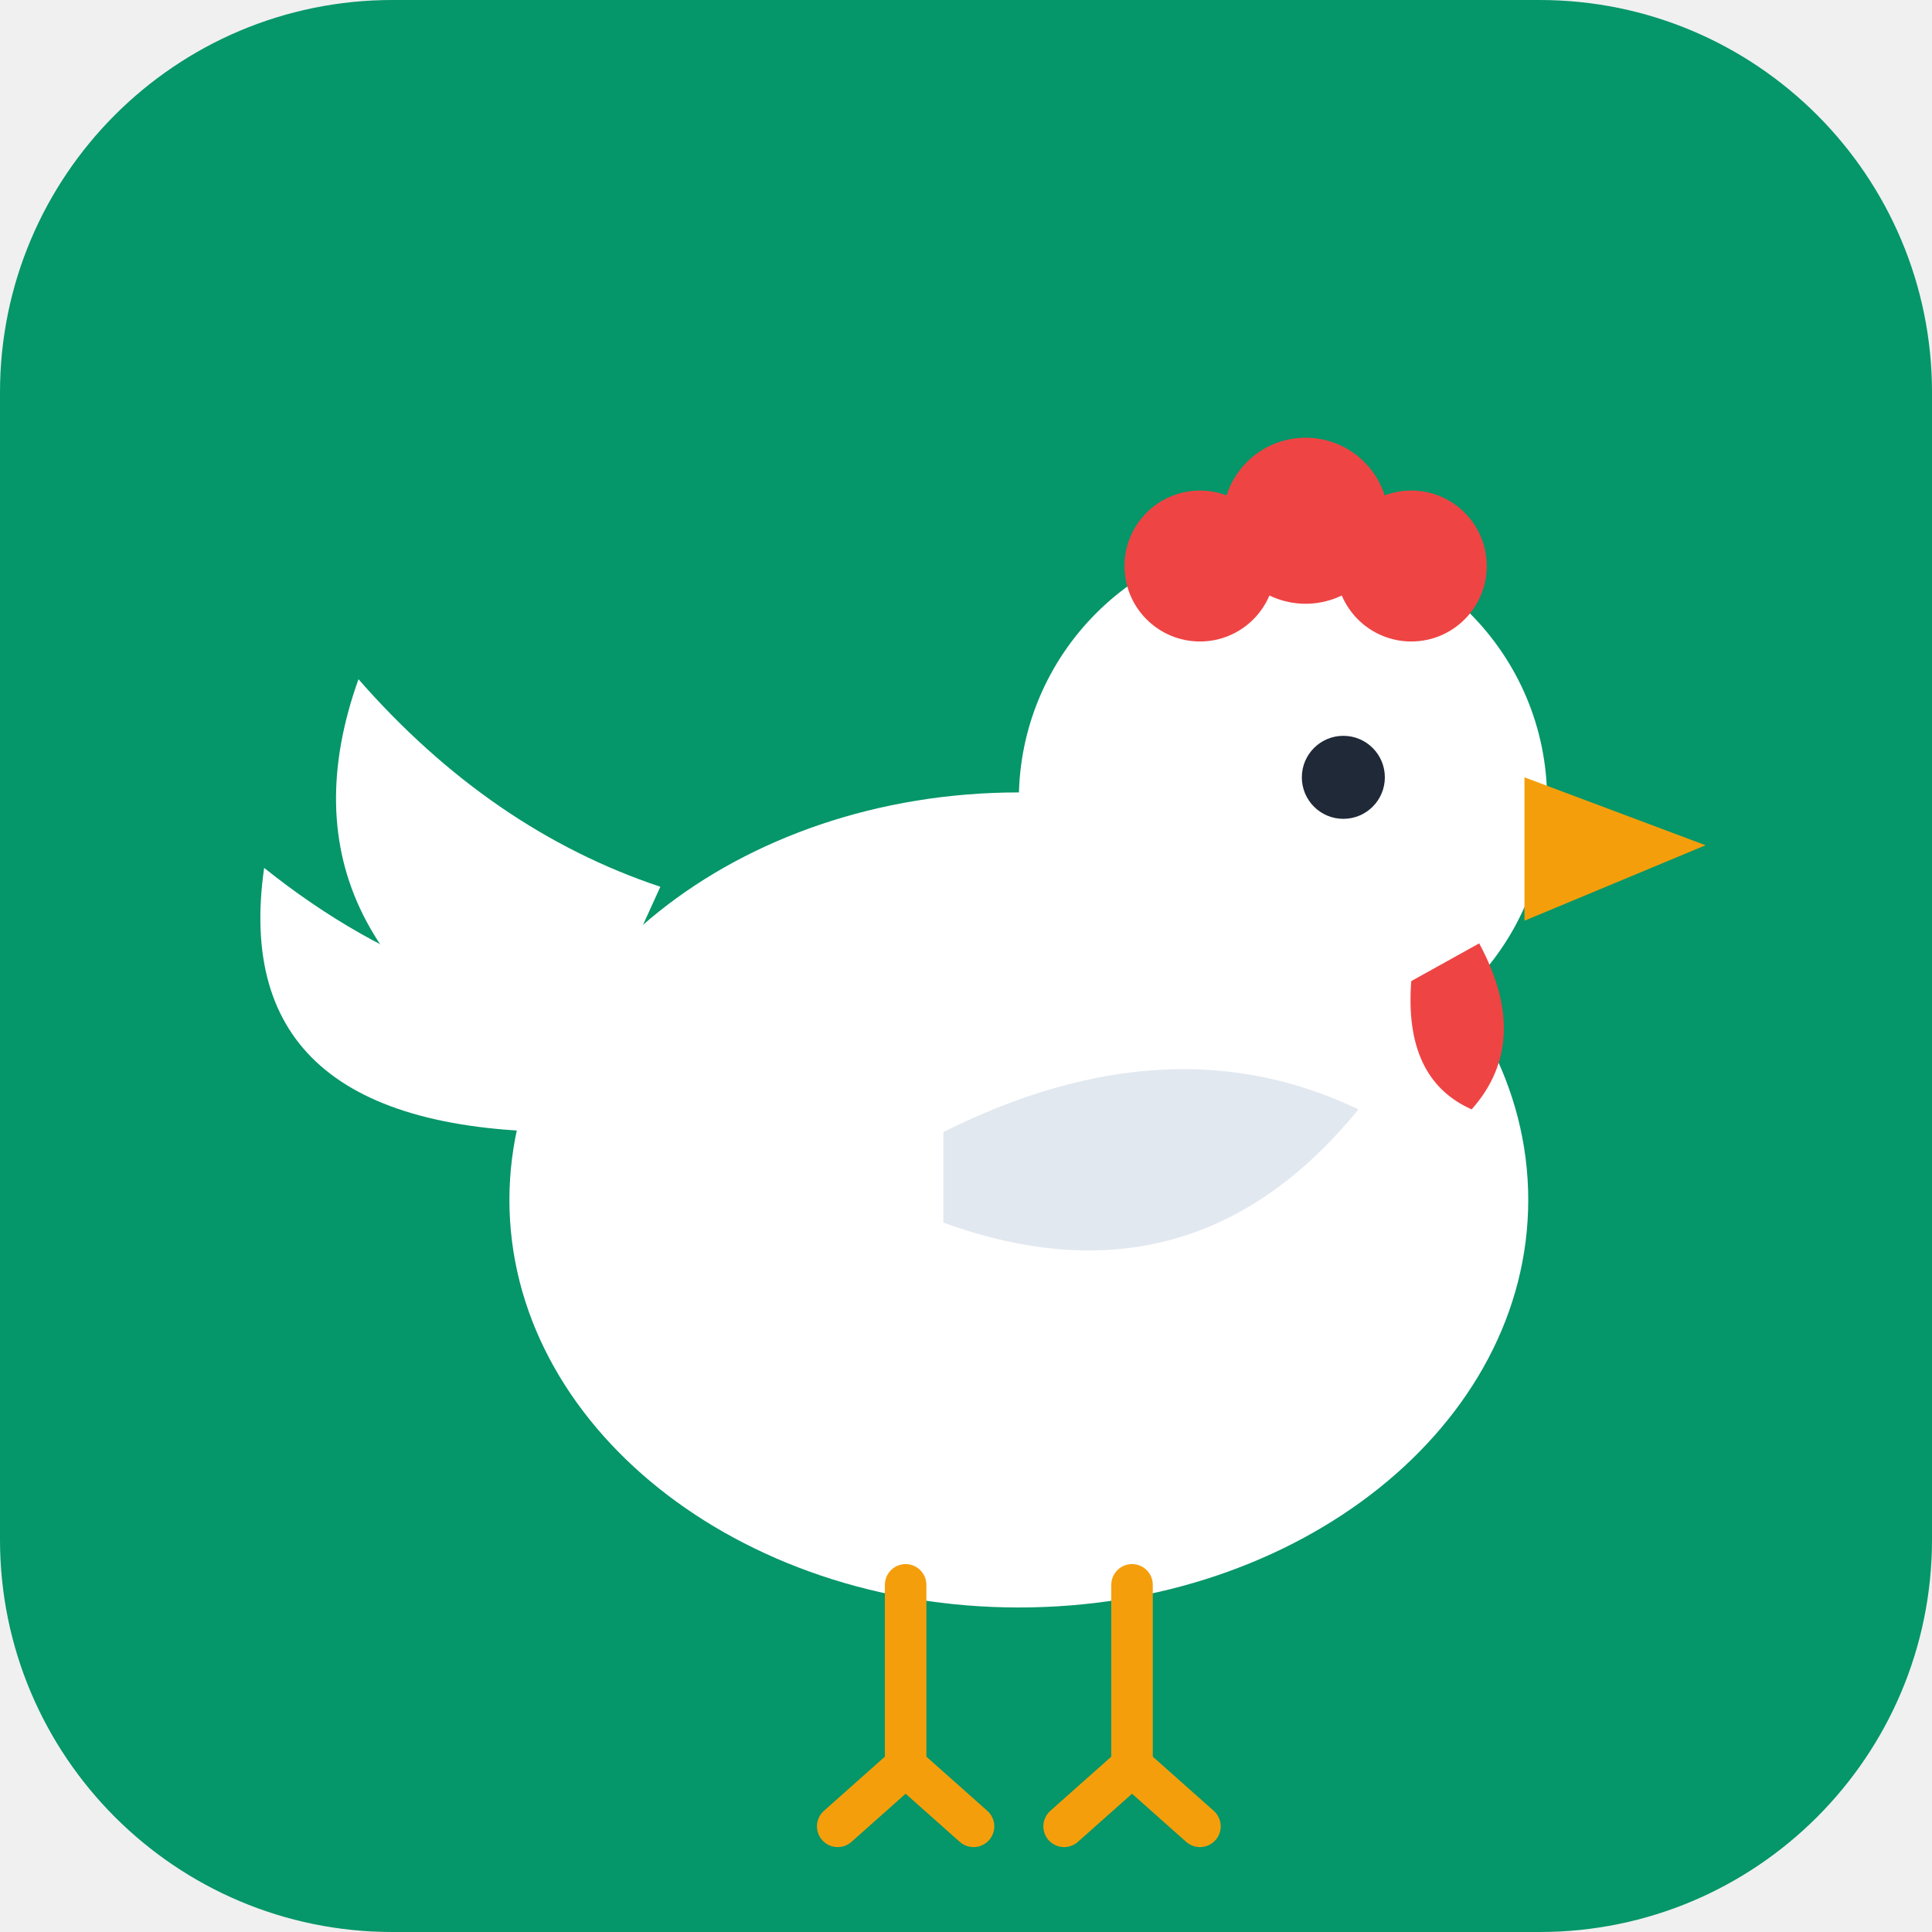
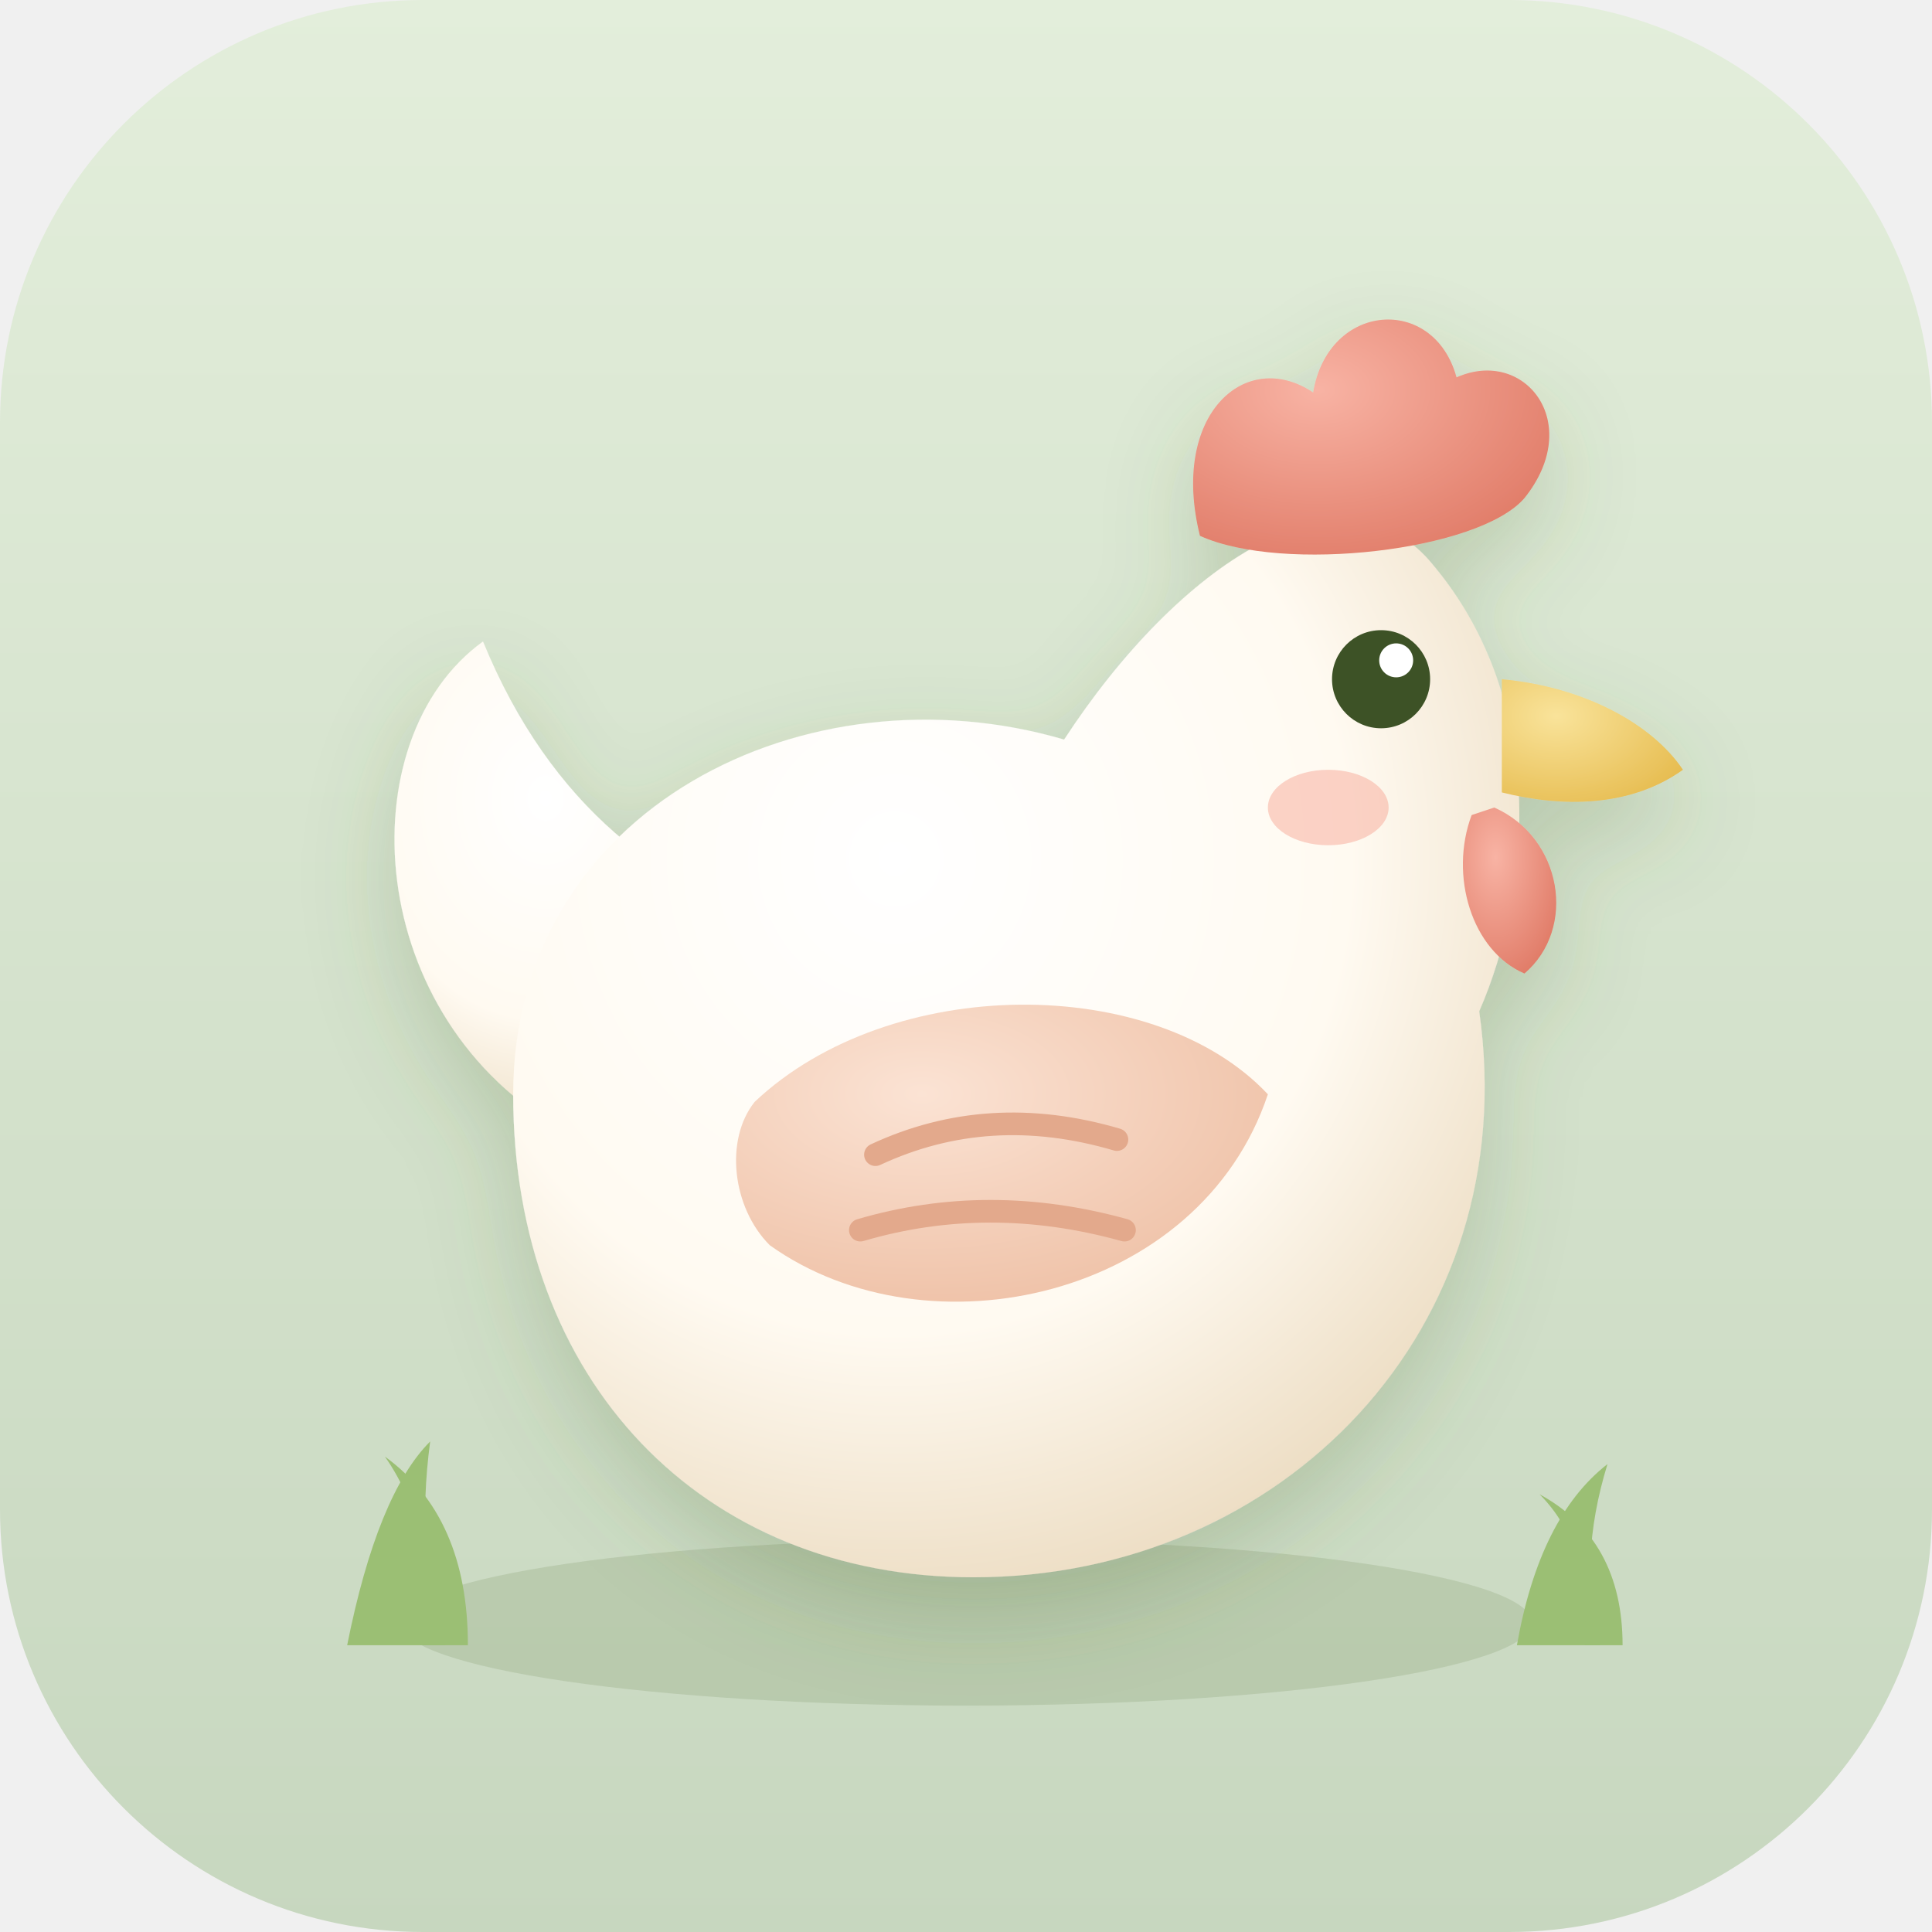
<svg xmlns="http://www.w3.org/2000/svg" viewBox="0 0 512 512" width="512" height="512">
-   <rect width="512" height="512" rx="104" fill="#059669" />
-   <path d="M150 290 Q70 250 95 180 Q130 220 175 235 Z" fill="#ffffff" />
-   <path d="M150 300 Q60 300 70 230 Q120 270 178 268 Z" fill="#ffffff" />
-   <ellipse cx="270" cy="318" rx="135" ry="108" fill="#ffffff" />
-   <circle cx="340" cy="212" r="70" fill="#ffffff" />
-   <circle cx="318" cy="150" r="20" fill="#ef4444" />
-   <circle cx="346" cy="138" r="22" fill="#ef4444" />
-   <circle cx="374" cy="150" r="20" fill="#ef4444" />
-   <polygon points="404,206 452,224 404,244" fill="#f59e0b" />
-   <path d="M392 250 q14 26 -2 44 q-18 -8 -16 -34 Z" fill="#ef4444" />
-   <circle cx="356" cy="206" r="11" fill="#1f2937" />
-   <path d="M250 300 q60 -30 110 -6 q-44 54 -110 30 Z" fill="#e2e8f0" />
-   <g stroke="#f59e0b" stroke-width="11" stroke-linecap="round">
-     <line x1="240" y1="420" x2="240" y2="468" />
-     <line x1="300" y1="420" x2="300" y2="468" />
-     <line x1="240" y1="468" x2="222" y2="484" />
-     <line x1="240" y1="468" x2="258" y2="484" />
-     <line x1="300" y1="468" x2="282" y2="484" />
-     <line x1="300" y1="468" x2="318" y2="484" />
+   <defs>
+     <linearGradient id="fond" x1="0" y1="0" x2="0" y2="1">
+       <stop offset="0" stop-color="#e3eedb" />
+       <stop offset="1" stop-color="#c7d7bf" />
+     </linearGradient>
+     <radialGradient id="corps" cx="0.38" cy="0.32" r="0.75">
+       <stop offset="0" stop-color="#ffffff" />
+       <stop offset="0.6" stop-color="#fffaf1" />
+       <stop offset="1" stop-color="#ead9bd" />
+     </radialGradient>
+     <radialGradient id="aile" cx="0.35" cy="0.3" r="0.8">
+       <stop offset="0" stop-color="#fbe3d4" />
+       <stop offset="1" stop-color="#eebfa4" />
+     </radialGradient>
+     <radialGradient id="crete" cx="0.35" cy="0.3" r="0.8">
+       <stop offset="0" stop-color="#f8b3a4" />
+       <stop offset="1" stop-color="#e07a66" />
+     </radialGradient>
+     <radialGradient id="bec" cx="0.3" cy="0.3" r="0.9">
+       <stop offset="0" stop-color="#f9e39a" />
+       <stop offset="1" stop-color="#e5b94a" />
+     </radialGradient>
+     <filter id="ombre" x="-20%" y="-20%" width="140%" height="150%">
+       <feDropShadow dx="0" dy="10" stdDeviation="12" flood-color="#4f6a33" flood-opacity="0.22" />
+     </filter>
+   </defs>
+   <rect width="512" height="512" rx="112" fill="url(#fond)" />
+   <ellipse cx="256" cy="430" rx="150" ry="22" fill="#587339" opacity="0.16" />
+   <g fill="#9bbf74">
+     <path d="M92 436 q8 -40 22 -54 q-4 30 4 54 Z" />
+     <path d="M112 436 q4 -30 -10 -50 q22 16 22 50 Z" />
+     <path d="M402 436 q6 -34 24 -48 q-8 26 -2 48 Z" />
+     <path d="M420 436 q2 -26 -12 -40 q22 12 22 40 Z" />
  </g>
+   <g filter="url(#ombre)">
+     <path d="M150 300 C 96 270 92 196 128 170 C 146 214 176 236 210 246 Z" fill="url(#corps)" />
+     <path d="M136 290 C 136 214 214 176 282 196 C 312 150 356 120 380 150 C 410 186 406 236 392 268 C 404 352 340 418 258 418 C 186 418 136 366 136 290 Z" fill="url(#corps)" />
+     <path d="M318 142 C 310 110 330 92 348 104 C 352 80 380 78 386 100 C 404 92 420 112 404 132 C 392 146 340 152 318 142 Z" fill="url(#crete)" />
+     <path d="M398 180 C 420 182 438 192 446 204 C 432 214 414 214 398 210 Z" fill="url(#bec)" />
+     <path d="M396 214 C 414 222 418 246 404 258 C 390 252 384 232 390 216 Z" fill="url(#crete)" />
+     <path d="M200 292 C 236 258 306 258 336 290 C 318 344 246 360 204 330 C 194 320 192 302 200 292 Z" fill="url(#aile)" />
+     <path d="M232 306 q30 -14 64 -4 M228 326 q34 -10 70 0" stroke="#e3a98c" stroke-width="6" stroke-linecap="round" fill="none" />
+   </g>
+   <circle cx="366" cy="180" r="13" fill="#3d5226" />
+   <circle cx="370" cy="175" r="4.5" fill="#ffffff" />
+   <ellipse cx="352" cy="214" rx="16" ry="10" fill="#f6a08f" opacity="0.45" />
</svg>
